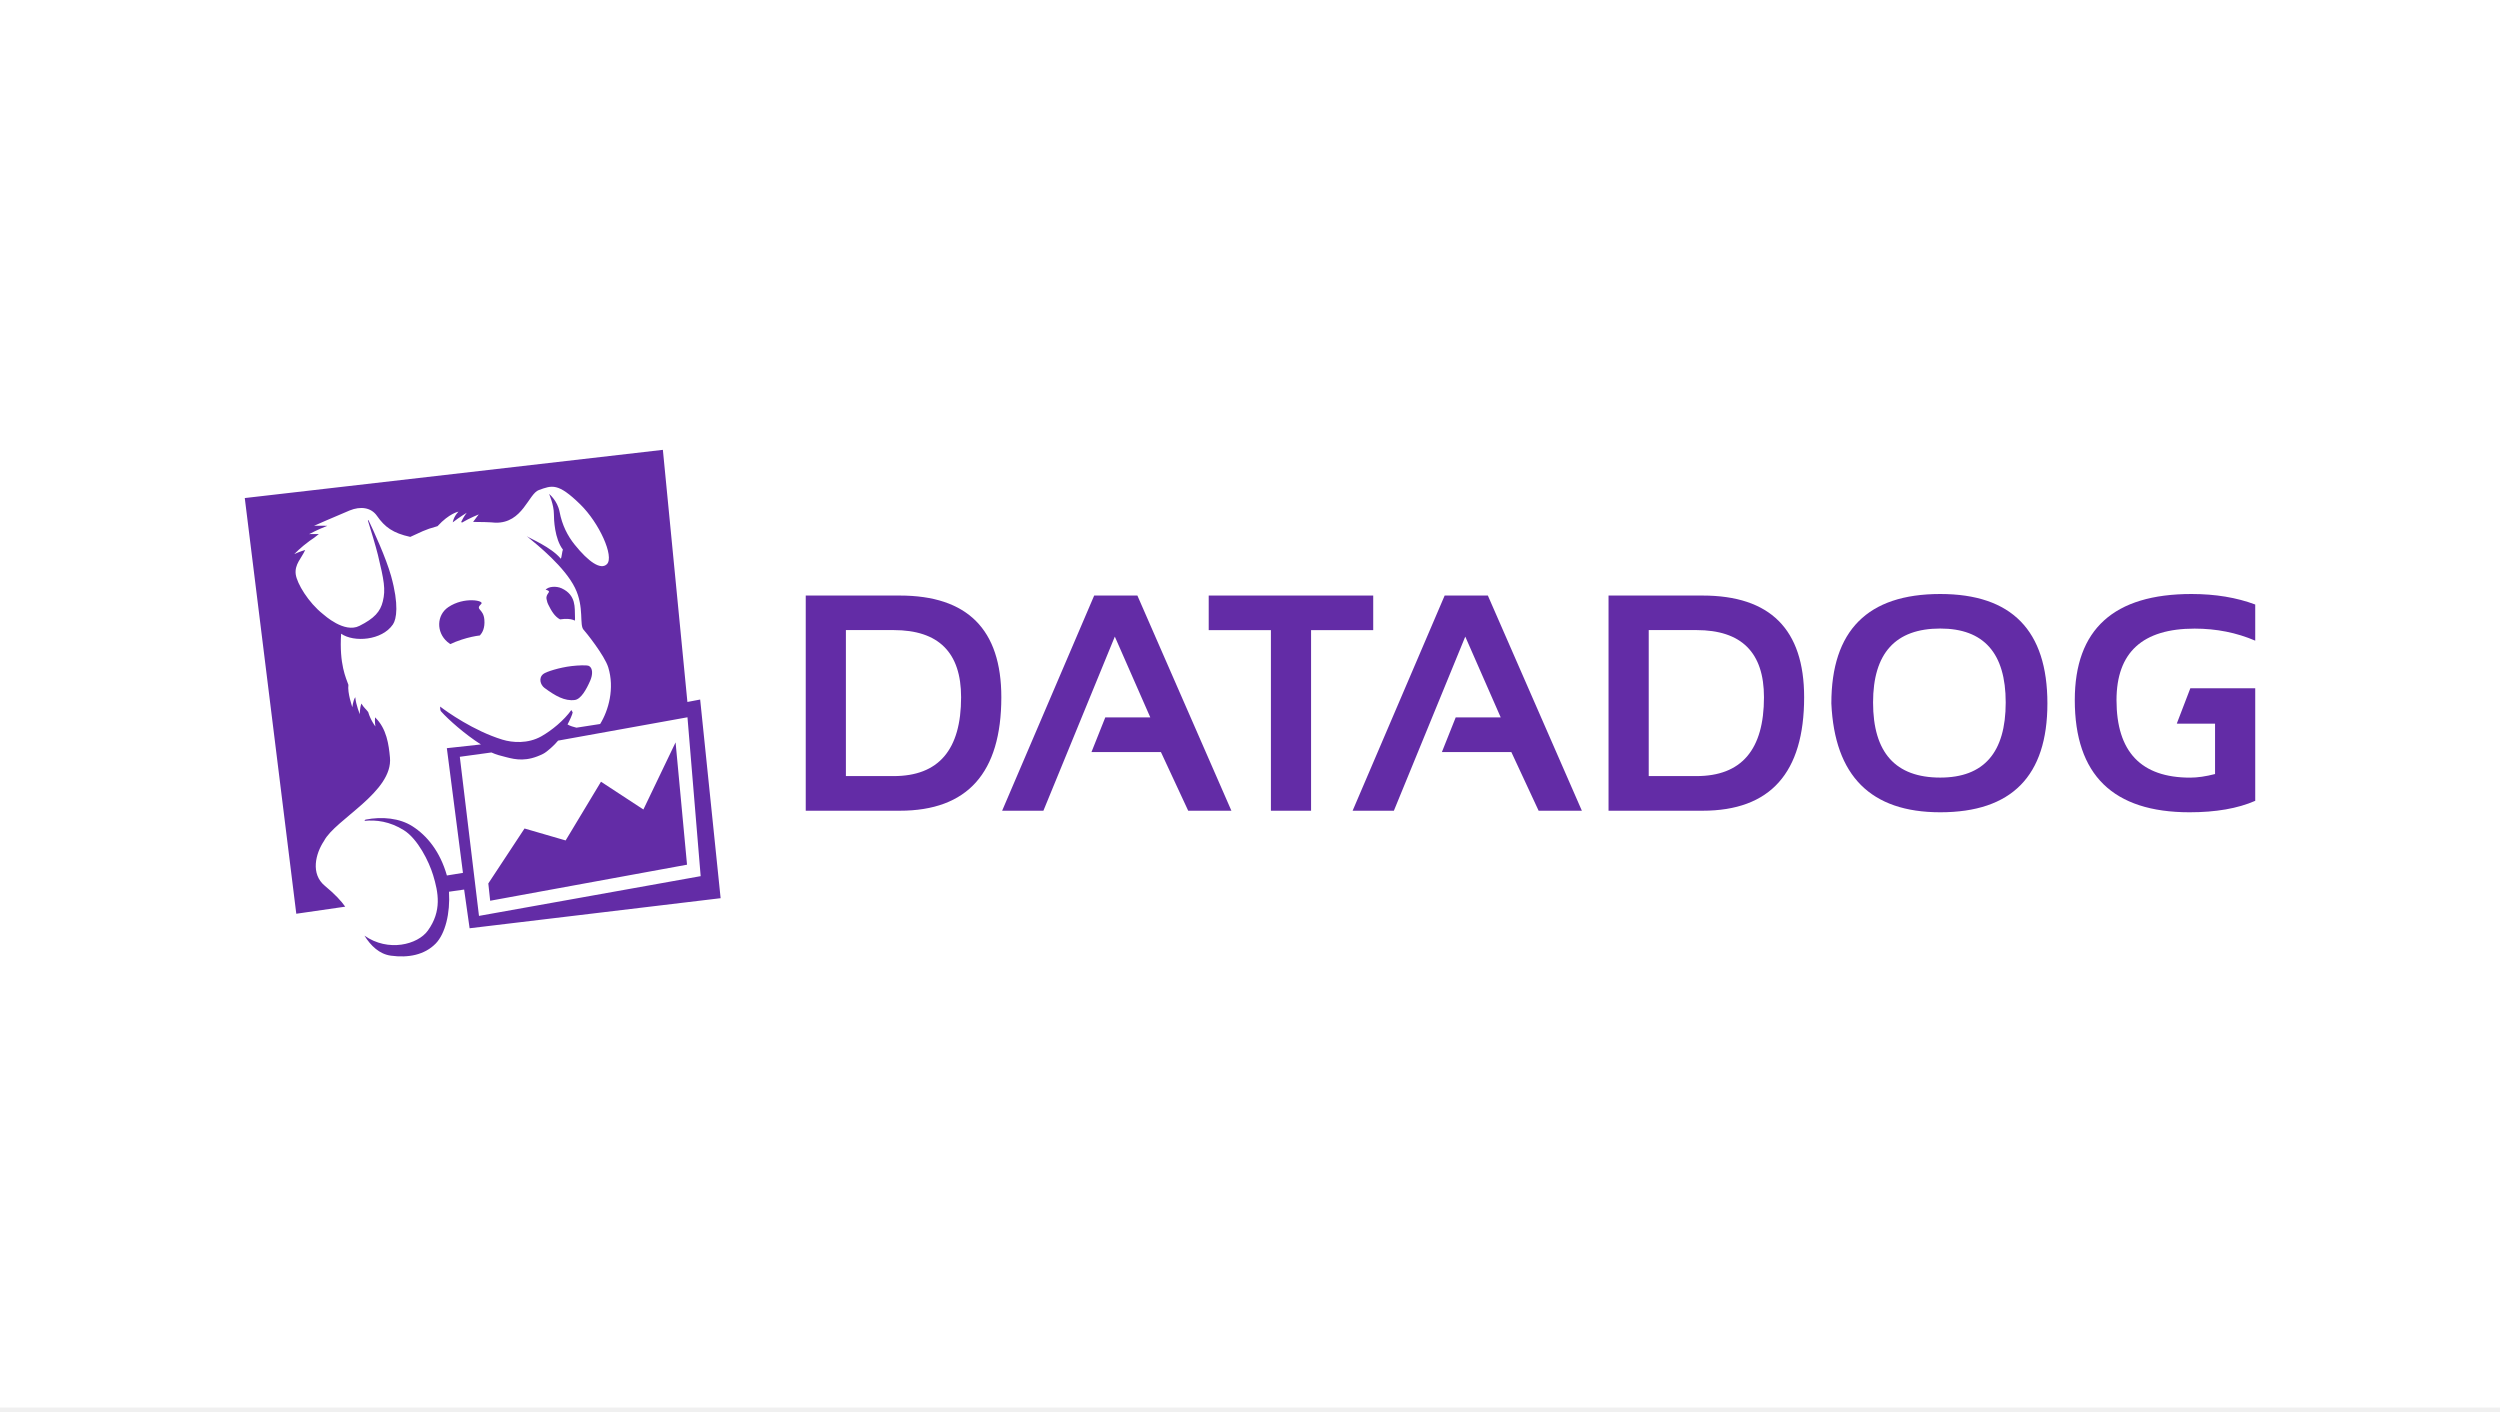
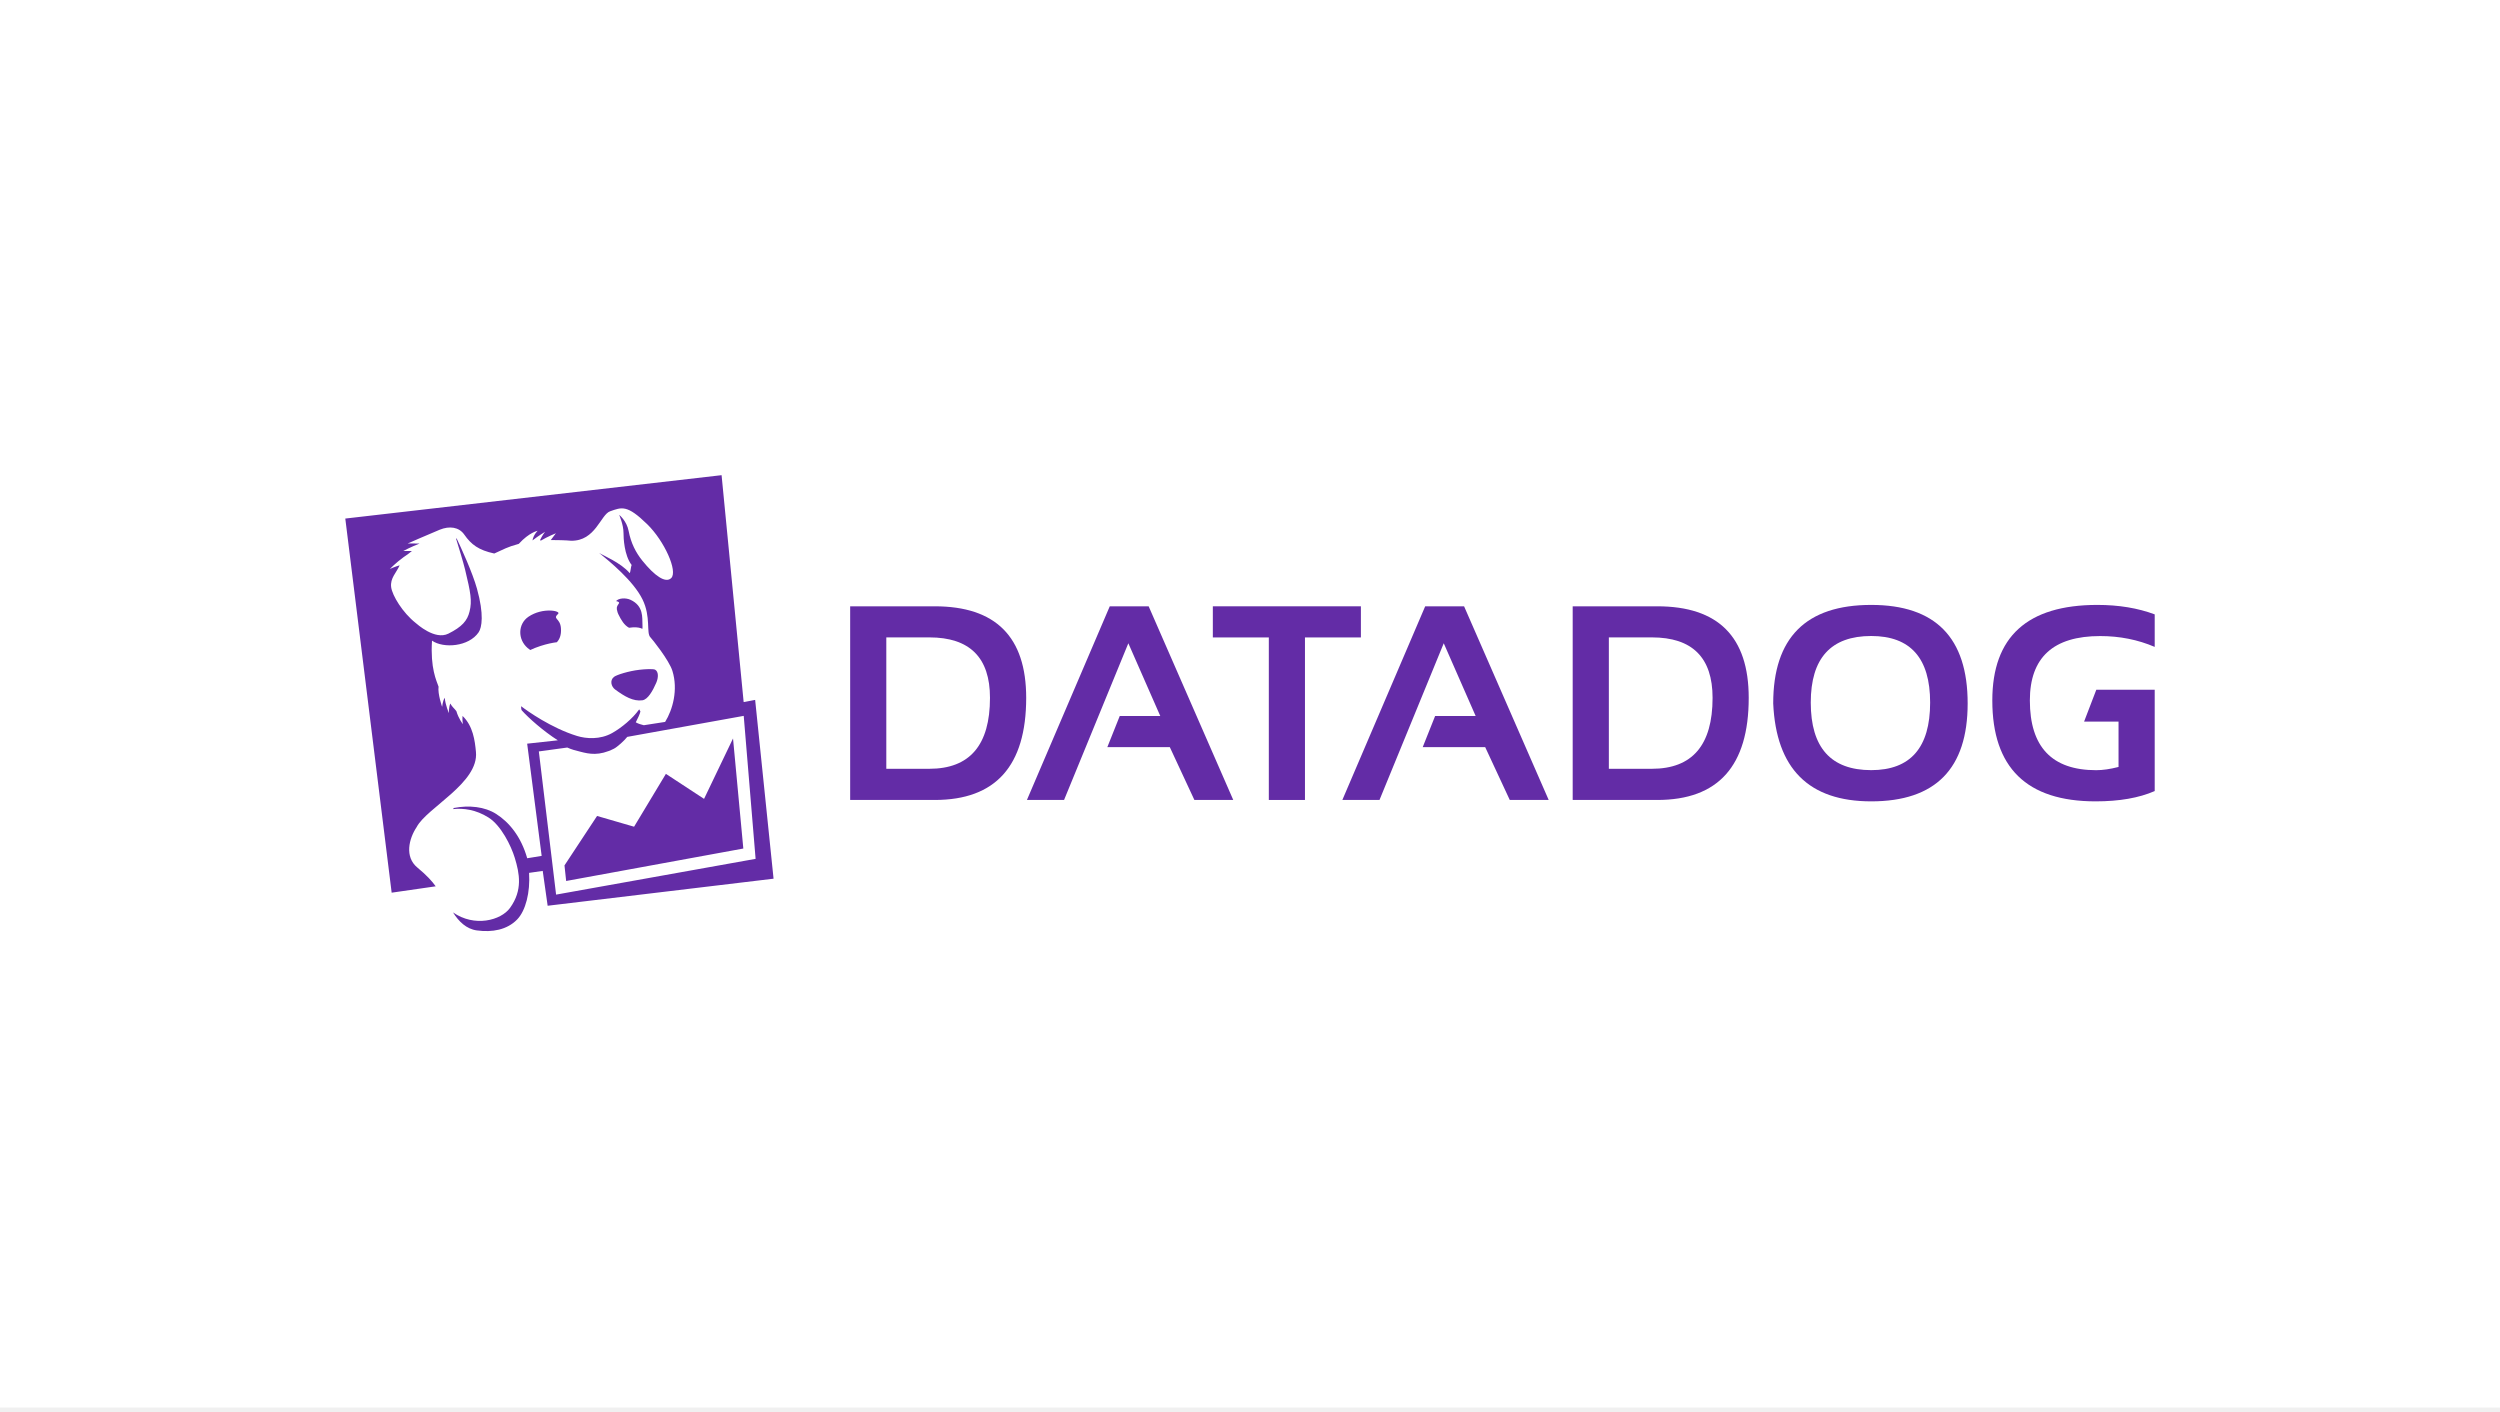
<svg xmlns="http://www.w3.org/2000/svg" width="512" height="289" viewBox="0 0 512 289" fill="none">
  <rect width="512" height="288.257" fill="white" />
  <g clip-path="url(#clip0_1_61)">
-     <path fill-rule="evenodd" clip-rule="evenodd" d="M184.264 166.037H165.015V121.968H184.264C198.13 121.968 205.073 128.914 205.073 142.8C205.067 158.288 198.13 166.037 184.264 166.037ZM173.24 158.943H183.019C192.231 158.943 196.833 153.564 196.833 142.795C196.833 133.628 192.226 129.042 183.019 129.042H173.24V158.943Z" fill="#632CA6" />
-     <path fill-rule="evenodd" clip-rule="evenodd" d="M213.688 166.037H205.237L224.09 121.968H232.937L252.191 166.037H243.344L237.755 154.019H223.534L226.36 146.93H235.583L228.315 130.377L213.688 166.037Z" fill="#632CA6" />
-     <path fill-rule="evenodd" clip-rule="evenodd" d="M247.544 121.968H281.235V129.052H268.507V166.037H260.282V129.052H247.544V121.968Z" fill="#632CA6" />
-     <path fill-rule="evenodd" clip-rule="evenodd" d="M285.465 166.037H277.014L295.867 121.968H304.714L323.968 166.037H315.111L309.521 154.019H295.301L298.126 146.93H307.349L300.087 130.377L285.465 166.037Z" fill="#632CA6" />
-     <path fill-rule="evenodd" clip-rule="evenodd" d="M348.678 166.037H329.429V121.968H348.678C362.554 121.968 369.487 128.914 369.487 142.8C369.487 158.288 362.554 166.037 348.678 166.037ZM337.659 158.943H347.438C356.645 158.943 361.262 153.564 361.262 142.795C361.262 133.628 356.65 129.042 347.438 129.042H337.659V158.943Z" fill="#632CA6" />
-     <path fill-rule="evenodd" clip-rule="evenodd" d="M375.061 144.064C375.061 129.118 382.498 121.651 397.362 121.651C411.999 121.651 419.307 129.118 419.307 144.064C419.307 158.923 411.994 166.354 397.362 166.354C383.156 166.354 375.724 158.923 375.061 144.064ZM397.362 159.25C406.296 159.25 410.769 154.127 410.769 143.869C410.769 133.776 406.296 128.724 397.362 128.724C388.19 128.724 383.604 133.776 383.604 143.869C383.604 154.127 388.19 159.25 397.362 159.25Z" fill="#632CA6" />
-     <path fill-rule="evenodd" clip-rule="evenodd" d="M453.642 148.205V158.523C451.742 159.015 450.044 159.26 448.546 159.26C438.484 159.26 433.461 153.968 433.461 143.388C433.461 133.617 438.793 128.74 449.452 128.74C453.904 128.74 458.042 129.564 461.871 131.207V123.805C458.042 122.372 453.693 121.651 448.829 121.651C432.89 121.651 424.917 128.893 424.917 143.388C424.917 158.692 432.751 166.354 448.423 166.354C453.811 166.354 458.289 165.576 461.871 164.01V140.952H448.582L445.803 148.2L453.642 148.205Z" fill="#632CA6" />
-     <path fill-rule="evenodd" clip-rule="evenodd" d="M131.767 165.786L123.084 160.095L115.843 172.123L107.423 169.676L100.006 180.932L100.387 184.473L140.702 177.088L138.36 152.038L131.767 165.786ZM94.17 154.992L100.639 154.106C101.684 154.572 102.415 154.751 103.671 155.068C105.626 155.575 107.886 156.061 111.236 154.383C112.014 153.999 113.64 152.52 114.294 151.68L140.794 146.9L143.496 179.437L98.097 187.575L94.17 154.992ZM143.394 143.266L140.779 143.762L135.756 92.128L50.129 102.001L60.68 187.135L70.7 185.686C69.903 184.55 68.652 183.173 66.526 181.413C63.572 178.976 64.617 174.83 66.362 172.215C68.662 167.798 80.536 162.178 79.862 155.115C79.62 152.545 79.208 149.203 76.81 146.91C76.722 147.862 76.882 148.778 76.882 148.778C76.882 148.778 75.899 147.529 75.404 145.825C74.916 145.17 74.535 144.965 74.015 144.09C73.644 145.098 73.696 146.27 73.696 146.27C73.696 146.27 72.893 144.376 72.759 142.779C72.28 143.496 72.162 144.852 72.162 144.852C72.162 144.852 71.117 141.868 71.354 140.261C70.875 138.864 69.46 136.09 69.861 129.784C72.476 131.606 78.23 131.171 80.469 127.885C81.215 126.795 81.725 123.826 80.098 117.976C79.054 114.224 76.47 108.635 75.461 106.511L75.343 106.598C75.873 108.307 76.969 111.885 77.391 113.625C78.662 118.892 79.002 120.724 78.405 123.15C77.896 125.259 76.681 126.641 73.593 128.187C70.505 129.738 66.408 125.965 66.145 125.761C63.145 123.386 60.824 119.506 60.566 117.623C60.299 115.56 61.76 114.321 62.502 112.637C61.446 112.939 60.268 113.472 60.268 113.472C60.268 113.472 61.673 112.023 63.407 110.774C64.128 110.303 64.545 110.001 65.301 109.377C64.205 109.361 63.315 109.387 63.315 109.387C63.315 109.387 65.142 108.404 67.036 107.693C65.651 107.631 64.323 107.683 64.323 107.683C64.323 107.683 68.4 105.871 71.617 104.54C73.83 103.639 75.991 103.905 77.206 105.651C78.801 107.939 80.474 109.182 84.025 109.955C86.208 108.993 86.866 108.502 89.605 107.759C92.013 105.123 93.907 104.781 93.907 104.781C93.907 104.781 92.971 105.635 92.718 106.981C94.087 105.912 95.585 105.016 95.585 105.016C95.585 105.016 95.004 105.727 94.463 106.859L94.587 107.043C96.182 106.091 98.055 105.344 98.055 105.344C98.055 105.344 97.52 106.019 96.892 106.889C98.097 106.879 100.536 106.94 101.478 107.048C107.068 107.171 108.226 101.111 110.372 100.353C113.058 99.401 114.258 98.823 118.833 103.291C122.76 107.13 125.828 113.994 124.304 115.534C123.028 116.809 120.506 115.038 117.716 111.573C116.239 109.74 115.127 107.575 114.602 104.821C114.16 102.498 112.446 101.152 112.446 101.152C112.446 101.152 113.439 103.358 113.439 105.303C113.439 106.367 113.573 110.339 115.287 112.566C115.117 112.893 115.04 114.178 114.849 114.424C112.858 112.028 108.576 110.313 107.881 109.807C110.243 111.731 115.673 116.154 117.757 120.392C119.729 124.399 118.565 128.074 119.564 129.026C119.847 129.298 123.805 134.201 124.567 136.668C125.894 140.962 124.644 145.477 122.909 148.276L118.056 149.029C117.346 148.834 116.867 148.732 116.229 148.369C116.579 147.749 117.279 146.209 117.284 145.891L117.011 145.415C115.498 147.544 112.971 149.612 110.866 150.8C108.112 152.351 104.942 152.11 102.878 151.475C97.016 149.679 91.473 145.738 90.14 144.704C90.14 144.704 90.099 145.528 90.351 145.717C91.828 147.376 95.215 150.375 98.488 152.463L91.514 153.226L94.813 178.761C93.351 178.971 93.125 179.074 91.524 179.299C90.114 174.344 87.417 171.104 84.468 169.221C81.869 167.557 78.282 167.184 74.844 167.859L74.622 168.115C77.01 167.869 79.831 168.212 82.723 170.035C85.564 171.821 87.855 176.438 88.699 179.217C89.779 182.769 90.526 186.567 87.618 190.595C85.549 193.456 79.517 195.038 74.638 191.619C75.94 193.702 77.7 195.406 80.067 195.724C83.588 196.2 86.928 195.591 89.224 193.246C91.185 191.24 92.229 187.043 91.951 182.626L95.055 182.18L96.177 190.109L147.583 183.951L143.394 143.266ZM112.117 121.727C111.972 122.055 111.746 122.265 112.086 123.324L112.106 123.386L112.158 123.524L112.297 123.841C112.909 125.08 113.578 126.252 114.695 126.851C114.983 126.805 115.287 126.769 115.596 126.754C116.646 126.708 117.31 126.871 117.732 127.102C117.768 126.892 117.778 126.59 117.752 126.139C117.67 124.568 118.066 121.896 115.03 120.489C113.882 119.962 112.276 120.12 111.741 120.786C111.839 120.796 111.926 120.816 111.993 120.842C112.811 121.118 112.266 121.395 112.117 121.727ZM120.629 136.392C120.233 136.171 118.37 136.258 117.063 136.412C114.572 136.704 111.88 137.564 111.288 138.019C110.217 138.843 110.701 140.282 111.494 140.87C113.717 142.518 115.663 143.629 117.716 143.358C118.977 143.194 120.089 141.208 120.876 139.401C121.422 138.163 121.422 136.827 120.629 136.392ZM98.565 123.672C99.27 123.007 95.065 122.137 91.802 124.348C89.399 125.981 89.321 129.482 91.622 131.463C91.854 131.657 92.044 131.8 92.219 131.913C92.893 131.596 93.66 131.278 94.54 130.997C96.033 130.516 97.268 130.265 98.287 130.137C98.776 129.594 99.342 128.642 99.198 126.917C99.008 124.568 97.222 124.942 98.565 123.672Z" fill="#632CA6" />
+     <path fill-rule="evenodd" clip-rule="evenodd" d="M191.438 163.833H174.114V124.171H191.438C203.917 124.171 210.165 130.422 210.165 142.92C210.161 156.859 203.917 163.833 191.438 163.833ZM181.516 157.449H190.317C198.608 157.449 202.749 152.607 202.749 142.915C202.749 134.665 198.604 130.537 190.317 130.537H181.516V157.449Z" fill="#632CA6" />
+     <path fill-rule="evenodd" clip-rule="evenodd" d="M217.919 163.833H210.314L227.281 124.171H235.244L252.572 163.833H244.61L239.579 153.017H226.781L229.324 146.637H237.624L231.084 131.74L217.919 163.833Z" fill="#632CA6" />
+     <path fill-rule="evenodd" clip-rule="evenodd" d="M248.389 124.171H278.711V130.547H267.256V163.833H259.854V130.547H248.389V124.171Z" fill="#632CA6" />
+     <path fill-rule="evenodd" clip-rule="evenodd" d="M282.519 163.833H274.913L291.88 124.171H299.843L317.172 163.833H309.2L304.169 153.017H291.371L293.914 146.637H302.214L295.679 131.74L282.519 163.833Z" fill="#632CA6" />
+     <path fill-rule="evenodd" clip-rule="evenodd" d="M339.41 163.833H322.086V124.171H339.41C351.898 124.171 358.138 130.422 358.138 142.92C358.138 156.859 351.898 163.833 339.41 163.833ZM329.493 157.449H338.294C346.581 157.449 350.736 152.607 350.736 142.915C350.736 134.665 346.585 130.537 338.294 130.537H329.493V157.449Z" fill="#632CA6" />
+     <path fill-rule="evenodd" clip-rule="evenodd" d="M363.154 144.058C363.154 130.607 369.848 123.886 383.225 123.886C396.399 123.886 402.977 130.607 402.977 144.058C402.977 157.43 396.394 164.119 383.225 164.119C370.441 164.119 363.752 157.43 363.154 144.058ZM383.225 157.725C391.267 157.725 395.292 153.114 395.292 143.883C395.292 134.798 391.267 130.252 383.225 130.252C374.971 130.252 370.844 134.798 370.844 143.883C370.844 153.114 374.971 157.725 383.225 157.725Z" fill="#632CA6" />
+     <path fill-rule="evenodd" clip-rule="evenodd" d="M433.877 147.784V157.071C432.168 157.513 430.64 157.734 429.292 157.734C420.236 157.734 415.715 152.971 415.715 143.45C415.715 134.656 420.514 130.266 430.107 130.266C434.114 130.266 437.838 131.007 441.284 132.486V125.825C437.838 124.535 433.924 123.886 429.546 123.886C415.201 123.886 408.026 130.404 408.026 143.45C408.026 157.223 415.076 164.119 429.181 164.119C434.03 164.119 438.06 163.419 441.284 162.009V141.257H429.324L426.823 147.78L433.877 147.784Z" fill="#632CA6" />
+     <path fill-rule="evenodd" clip-rule="evenodd" d="M144.19 163.608L136.376 158.485L129.859 169.311L122.28 167.109L115.606 177.238L115.948 180.426L152.232 173.779L150.124 151.235L144.19 163.608ZM110.353 153.893L116.175 153.096C117.116 153.515 117.773 153.676 118.904 153.962C120.664 154.418 122.697 154.855 125.713 153.344C126.412 152.999 127.876 151.668 128.464 150.912L152.315 146.61L154.747 175.893L113.887 183.218L110.353 153.893ZM154.654 143.339L152.301 143.786L147.78 97.315L70.716 106.201L80.212 182.821L89.23 181.518C88.512 180.495 87.387 179.256 85.474 177.671C82.815 175.479 83.755 171.747 85.326 169.393C87.396 165.418 98.082 160.36 97.475 154.003C97.258 151.691 96.887 148.683 94.729 146.619C94.65 147.476 94.793 148.3 94.793 148.3C94.793 148.3 93.909 147.176 93.464 145.642C93.024 145.053 92.681 144.868 92.213 144.081C91.88 144.988 91.926 146.043 91.926 146.043C91.926 146.043 91.204 144.339 91.083 142.901C90.652 143.546 90.546 144.767 90.546 144.767C90.546 144.767 89.606 142.081 89.819 140.635C89.388 139.377 88.114 136.881 88.475 131.205C90.828 132.845 96.007 132.454 98.022 129.496C98.694 128.515 99.152 125.843 97.689 120.578C96.748 117.202 94.423 112.171 93.515 110.259L93.409 110.338C93.886 111.876 94.872 115.096 95.252 116.663C96.396 121.403 96.702 123.052 96.165 125.235C95.706 127.133 94.613 128.377 91.834 129.768C89.054 131.164 85.367 127.769 85.131 127.585C82.43 125.447 80.341 121.955 80.11 120.26C79.869 118.404 81.184 117.289 81.851 115.774C80.902 116.045 79.841 116.524 79.841 116.524C79.841 116.524 81.106 115.221 82.667 114.097C83.315 113.673 83.69 113.401 84.371 112.839C83.385 112.825 82.583 112.848 82.583 112.848C82.583 112.848 84.228 111.964 85.932 111.324C84.686 111.268 83.491 111.314 83.491 111.314C83.491 111.314 87.16 109.684 90.055 108.486C92.047 107.675 93.992 107.915 95.085 109.486C96.521 111.545 98.027 112.664 101.223 113.36C103.187 112.494 103.78 112.051 106.244 111.383C108.412 109.011 110.116 108.702 110.116 108.702C110.116 108.702 109.273 109.472 109.046 110.683C110.279 109.721 111.627 108.914 111.627 108.914C111.627 108.914 111.103 109.555 110.617 110.573L110.728 110.739C112.164 109.882 113.85 109.209 113.85 109.209C113.85 109.209 113.368 109.817 112.803 110.6C113.887 110.591 116.083 110.646 116.93 110.743C121.961 110.854 123.003 105.4 124.935 104.718C127.353 103.861 128.432 103.34 132.55 107.362C136.084 110.817 138.845 116.994 137.474 118.381C136.325 119.528 134.055 117.934 131.545 114.815C130.215 113.166 129.215 111.218 128.742 108.739C128.344 106.648 126.801 105.436 126.801 105.436C126.801 105.436 127.695 107.422 127.695 109.172C127.695 110.131 127.816 113.705 129.358 115.709C129.205 116.004 129.136 117.16 128.965 117.381C127.172 115.225 123.318 113.682 122.693 113.226C124.819 114.958 129.706 118.938 131.582 122.752C133.356 126.359 132.309 129.667 133.208 130.524C133.462 130.768 137.024 135.181 137.71 137.401C138.905 141.266 137.779 145.329 136.218 147.849L131.85 148.526C131.211 148.351 130.78 148.259 130.206 147.932C130.521 147.374 131.151 145.988 131.156 145.702L130.91 145.274C129.548 147.19 127.274 149.051 125.379 150.12C122.901 151.516 120.048 151.299 118.19 150.728C112.914 149.111 107.926 145.564 106.726 144.633C106.726 144.633 106.689 145.375 106.916 145.545C108.245 147.038 111.293 149.737 114.239 151.617L107.963 152.303L110.932 175.285C109.616 175.474 109.412 175.566 107.972 175.769C106.703 171.31 104.275 168.394 101.621 166.699C99.282 165.202 96.053 164.865 92.959 165.473L92.76 165.704C94.909 165.483 97.448 165.791 100.051 167.431C102.608 169.039 104.669 173.194 105.429 175.695C106.402 178.892 107.073 182.31 104.456 185.935C102.594 188.511 97.165 189.934 92.774 186.857C93.946 188.732 95.53 190.266 97.661 190.551C100.829 190.98 103.835 190.431 105.901 188.322C107.666 186.516 108.606 182.739 108.356 178.763L111.149 178.362L112.159 185.498L158.425 179.956L154.654 143.339ZM126.505 123.955C126.375 124.25 126.171 124.438 126.477 125.392L126.496 125.447L126.542 125.572L126.667 125.857C127.218 126.972 127.82 128.027 128.826 128.566C129.085 128.524 129.358 128.492 129.636 128.478C130.581 128.437 131.179 128.584 131.559 128.792C131.591 128.603 131.6 128.331 131.577 127.926C131.503 126.511 131.86 124.107 129.127 122.84C128.094 122.365 126.648 122.508 126.167 123.107C126.255 123.116 126.333 123.135 126.394 123.158C127.13 123.407 126.639 123.655 126.505 123.955ZM134.166 137.152C133.81 136.954 132.133 137.033 130.956 137.171C128.714 137.433 126.292 138.207 125.759 138.617C124.796 139.359 125.231 140.653 125.944 141.183C127.945 142.666 129.696 143.666 131.545 143.422C132.679 143.274 133.68 141.487 134.389 139.861C134.88 138.746 134.88 137.544 134.166 137.152ZM114.309 125.705C114.943 125.106 111.159 124.323 108.222 126.313C106.059 127.783 105.989 130.934 108.06 132.716C108.268 132.891 108.44 133.02 108.597 133.122C109.204 132.836 109.894 132.55 110.686 132.297C112.03 131.864 113.141 131.638 114.058 131.523C114.498 131.035 115.008 130.178 114.878 128.626C114.707 126.511 113.1 126.848 114.309 125.705Z" fill="#632CA6" />
  </g>
  <defs>
    <clipPath id="clip0_1_61">
-       <rect width="412" height="104" fill="white" transform="translate(50 92)" />
+       <rect width="370.8" height="93.6" fill="white" transform="translate(70.6 97.2)" />
    </clipPath>
  </defs>
</svg>
